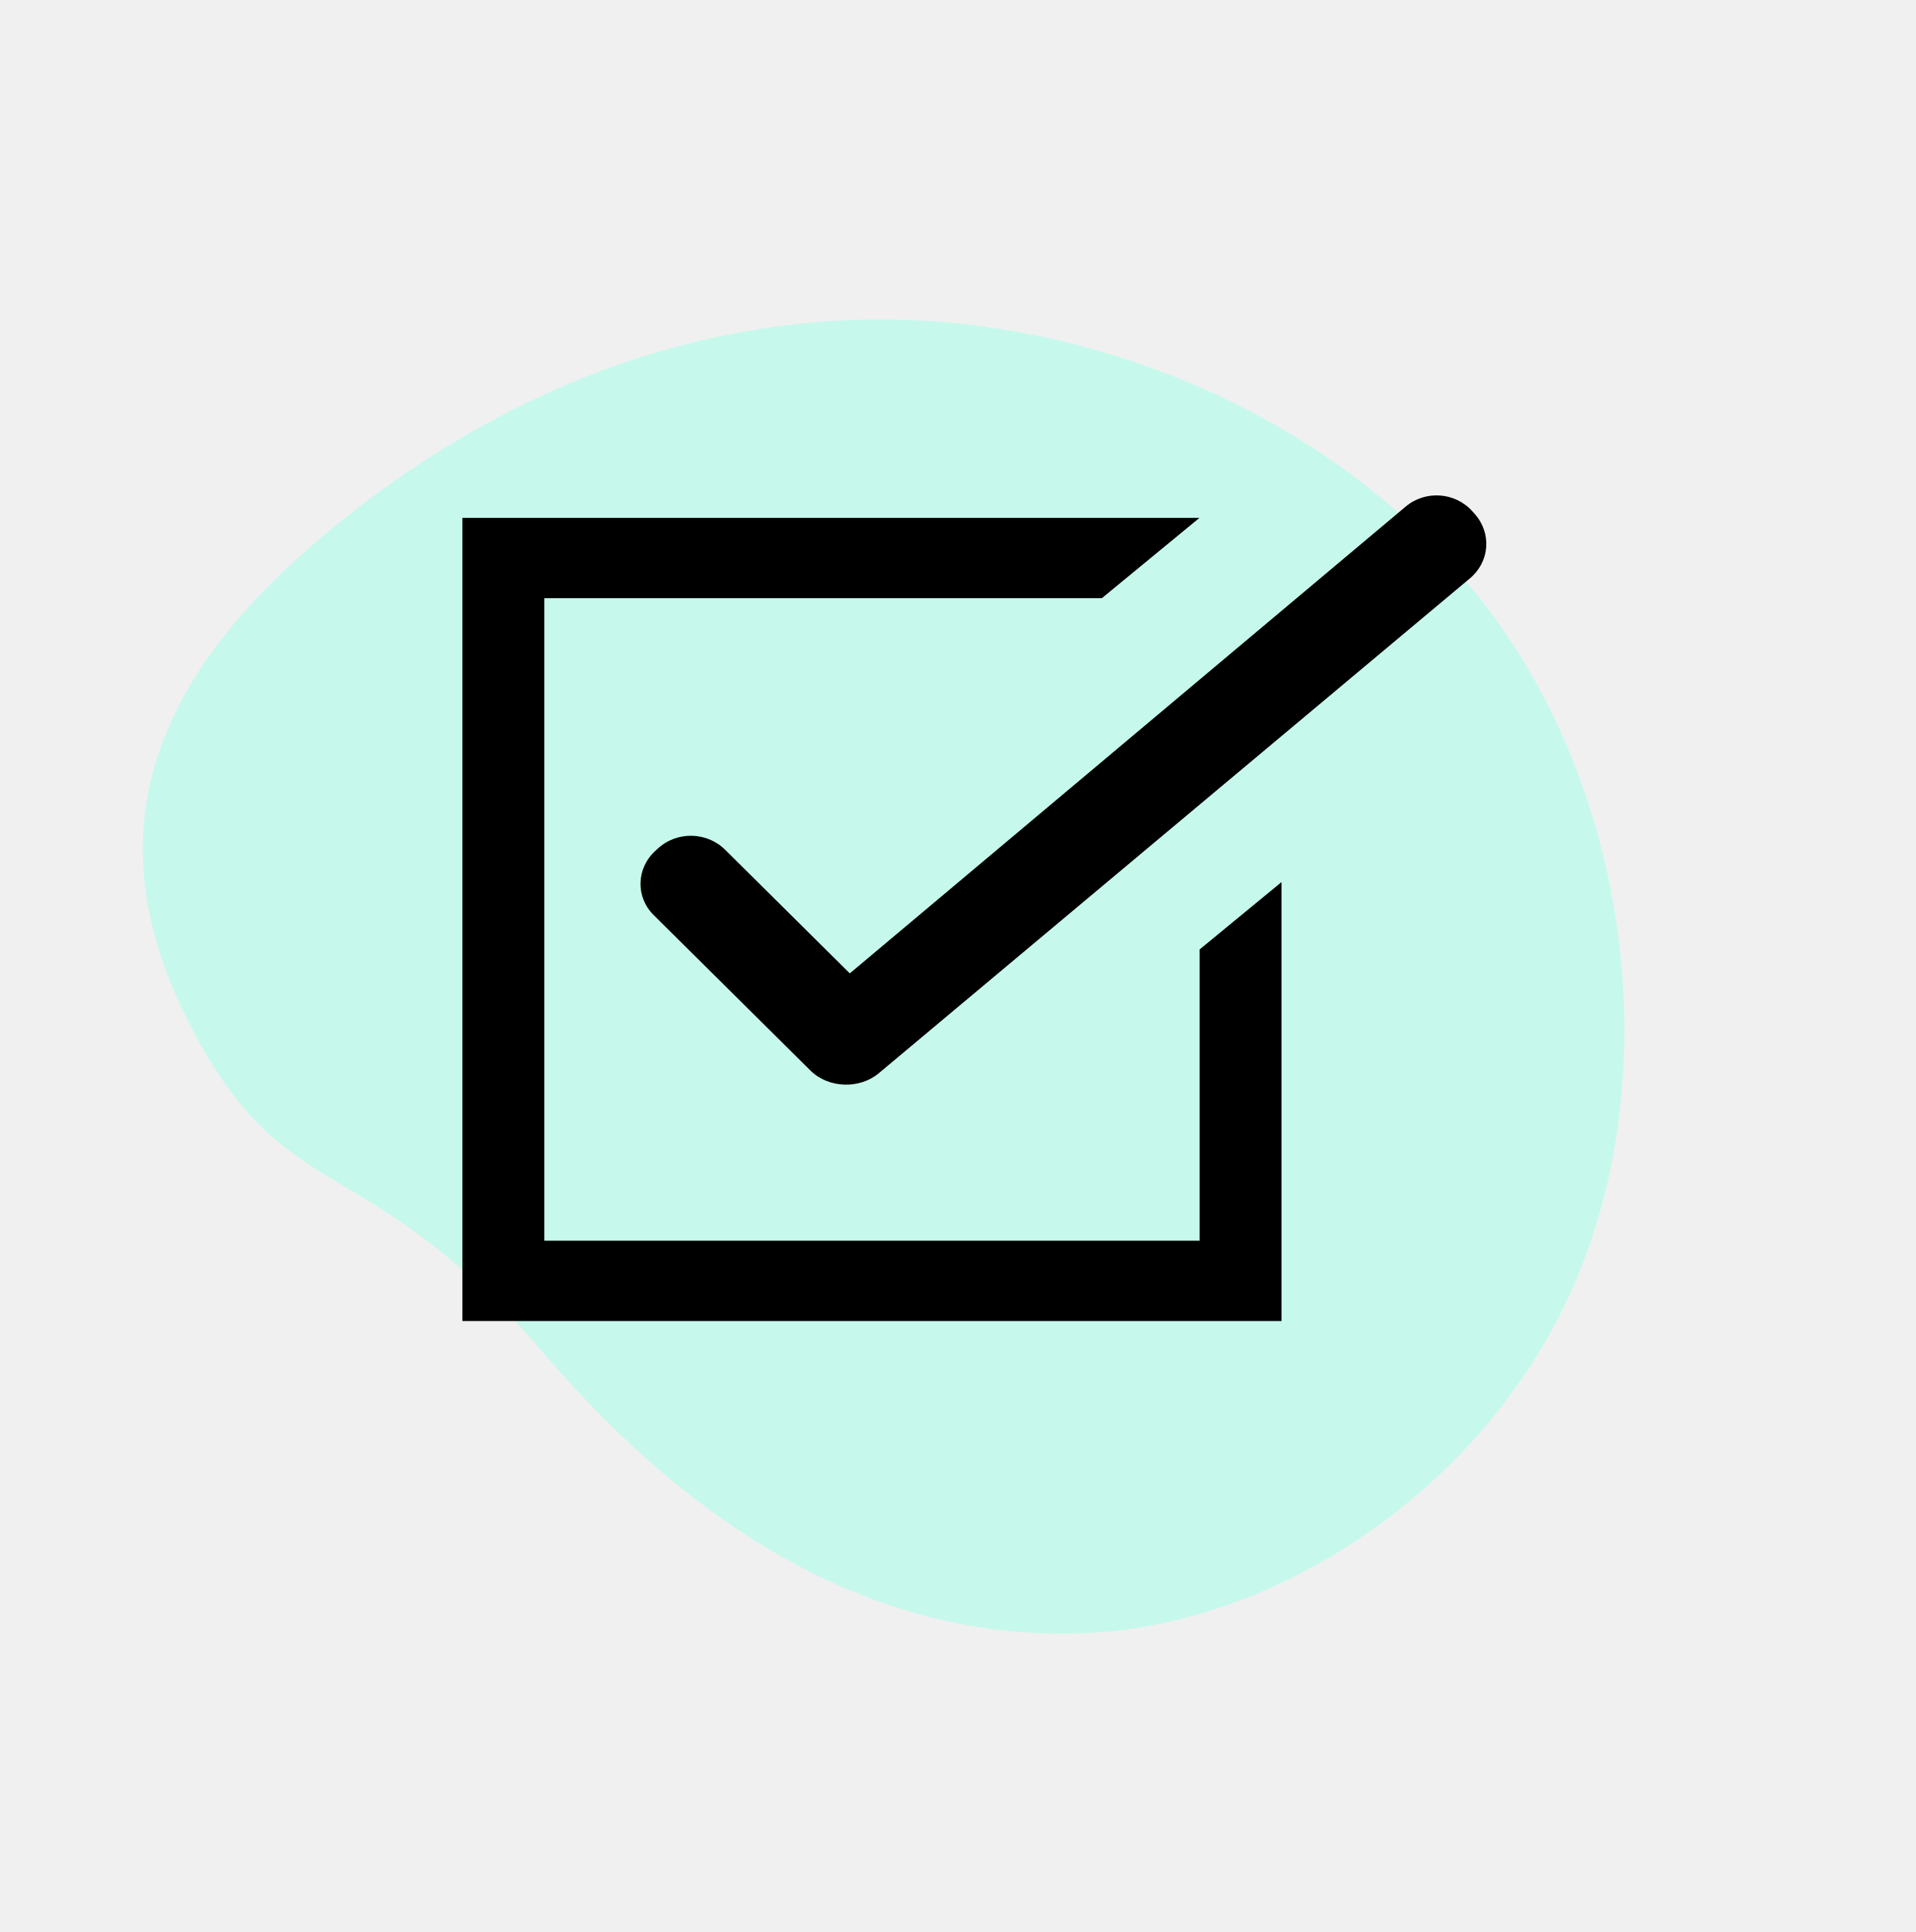
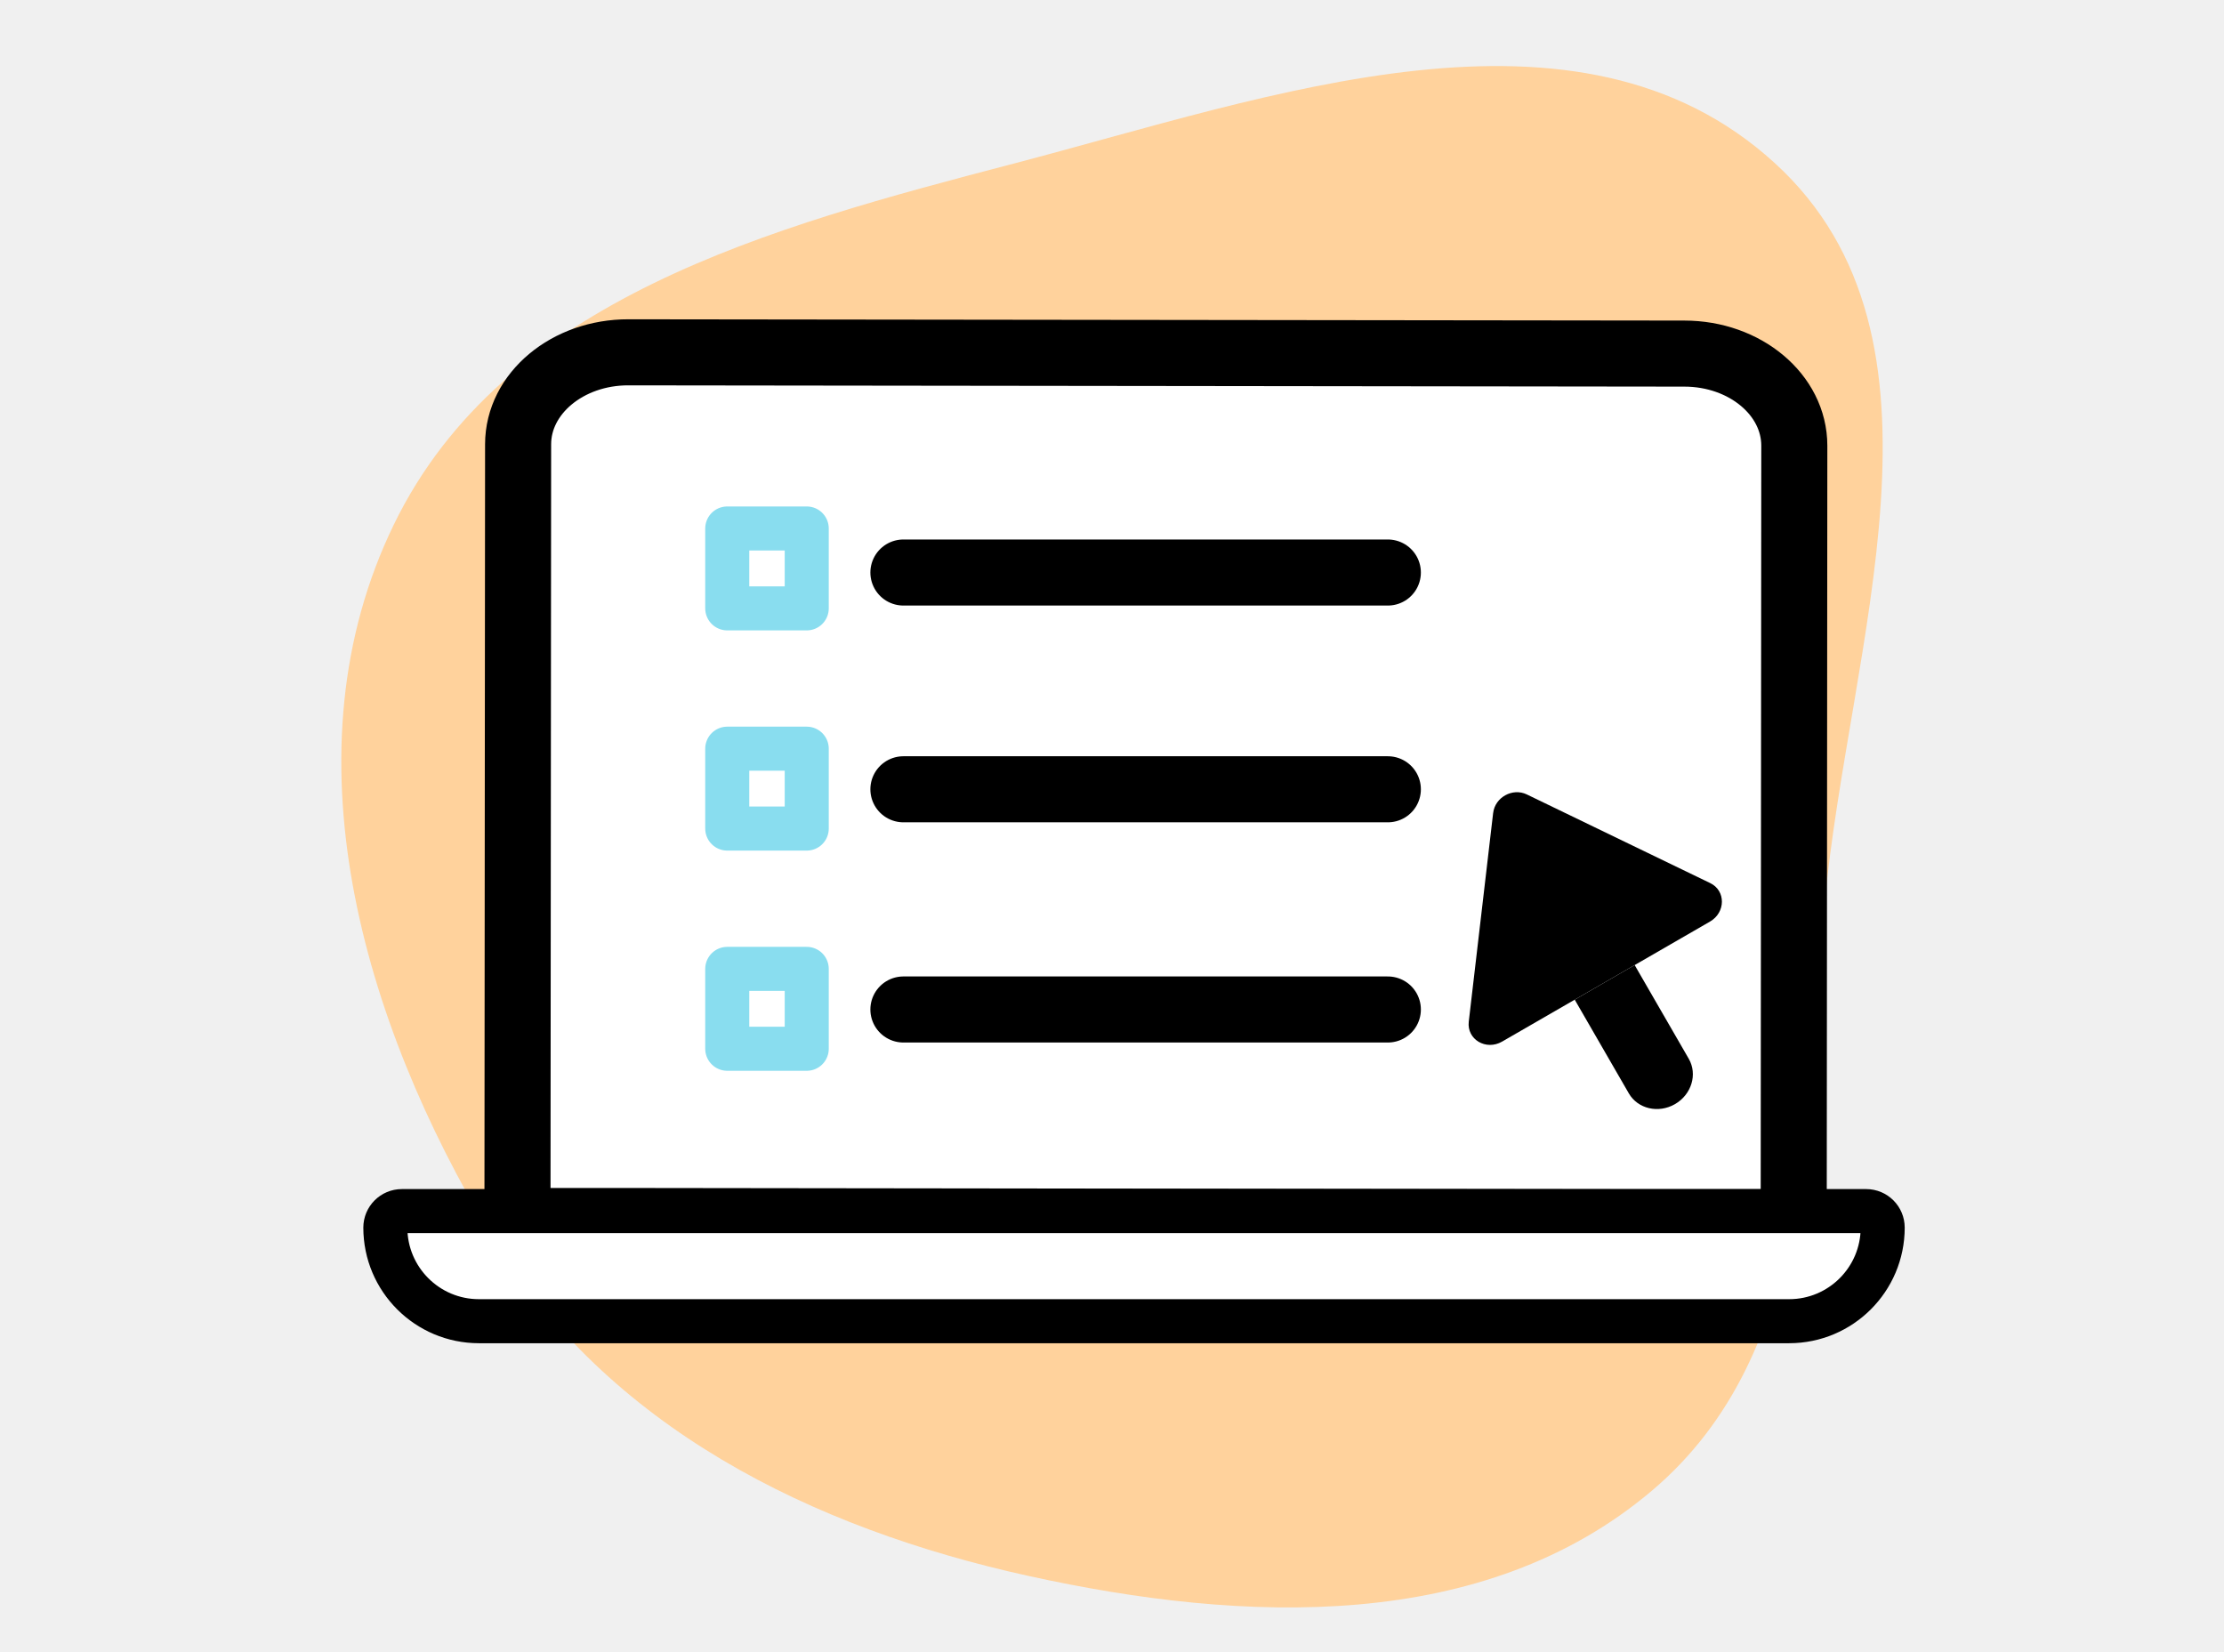
- <svg xmlns="http://www.w3.org/2000/svg" width="116" height="117" viewBox="0 0 116 117" fill="none">
-   <path d="M95.189 78.077C89.887 90.006 77.757 98.066 66.523 98.853C55.278 99.621 43.79 94.662 32.876 81.901C21.963 69.14 17.051 73.598 11.088 61.223C5.125 48.848 10.63 39.32 21.532 30.864C32.434 22.408 45.108 18.26 58.068 19.596C71.028 20.933 84.275 27.754 91.633 39.056C99.002 50.376 100.508 66.138 95.189 78.077Z" fill="#C6F9EC" />
-   <path d="M72.64 57.497L72.64 75.136L32.96 75.136L32.96 36.226L66.718 36.226L72.629 31.362L28 31.362L28 80L77.6 80L77.6 53.416L72.64 57.497Z" fill="black" />
-   <path d="M43.911 51.462L51.457 58.947L85.117 30.678C86.319 29.669 88.118 29.804 89.154 30.963L89.291 31.116C90.343 32.292 90.203 34.023 89.012 35.02L53.214 64.992C52.049 65.968 50.168 65.916 49.071 64.828L39.581 55.416C38.477 54.322 38.526 52.589 39.676 51.531L39.828 51.392C40.994 50.319 42.805 50.366 43.911 51.462Z" fill="black" />
+ <svg xmlns="http://www.w3.org/2000/svg" width="101" height="75" fill="none">
+   <path fill-rule="evenodd" clip-rule="evenodd" d="M82.861 41.049c-.898 9.702-.402 20.36-7.85 26.655-7.637 6.455-18.494 6.018-28.266 3.873-9.896-2.172-19.175-6.772-24.409-15.435-5.92-9.798-9.456-22.033-4.448-32.325 4.994-10.264 17.096-13.495 28.15-16.389C57.761 4.36 71.651-.764 80.595 7.402c8.74 7.98 3.357 21.87 2.266 33.647z" fill="#FFD29C" />
+   <path d="M81.459 55.507l.027-35.267c0-2.31-2.233-4.182-4.995-4.182L28.537 16c-2.762-.006-5.008 1.867-5.008 4.177L23.5 55.45h4.995l45.991.057h6.973z" fill="#fff" stroke="#000" stroke-width="3" stroke-miterlimit="10" stroke-linecap="round" stroke-linejoin="round" />
+   <path d="M18.25 55h66.5a.75.75 0 01.75.75A4.25 4.25 0 0181.25 60h-59.5a4.25 4.25 0 01-4.25-4.25.75.75 0 01.75-.75z" fill="#fff" stroke="#000" stroke-width="2" stroke-linecap="round" stroke-linejoin="round" />
+   <path d="M41.027 35.844h22M41.027 45.844h22" stroke="#000" stroke-width="3" stroke-miterlimit="10" stroke-linecap="round" stroke-linejoin="round" />
+   <path d="M36.636 34h-3.609v3.628h3.61V34zM36.636 44h-3.609v3.628h3.61V44z" fill="#fff" stroke="#89DDEF" stroke-width="2" stroke-miterlimit="10" stroke-linecap="round" stroke-linejoin="round" />
+   <path d="M41.027 26h22" stroke="#000" stroke-width="3" stroke-miterlimit="10" stroke-linecap="round" stroke-linejoin="round" />
+   <path d="M36.636 24h-3.609v3.628h3.61V24z" fill="#fff" stroke="#89DDEF" stroke-width="2" stroke-miterlimit="10" stroke-linecap="round" stroke-linejoin="round" />
+   <path d="M67.81 36.92c.083-.712.883-1.153 1.526-.843l8.333 4.028c.711.343.704 1.334-.012 1.747l-9.44 5.45c-.733.424-1.61-.1-1.515-.905l1.107-9.477z" fill="#000" />
+   <path d="M76.693 48.082l-2.457-4.255-2.722 1.572 2.457 4.255c.406.703 1.345.922 2.096.488.752-.434 1.032-1.356.626-2.06z" fill="#000" />
</svg>
